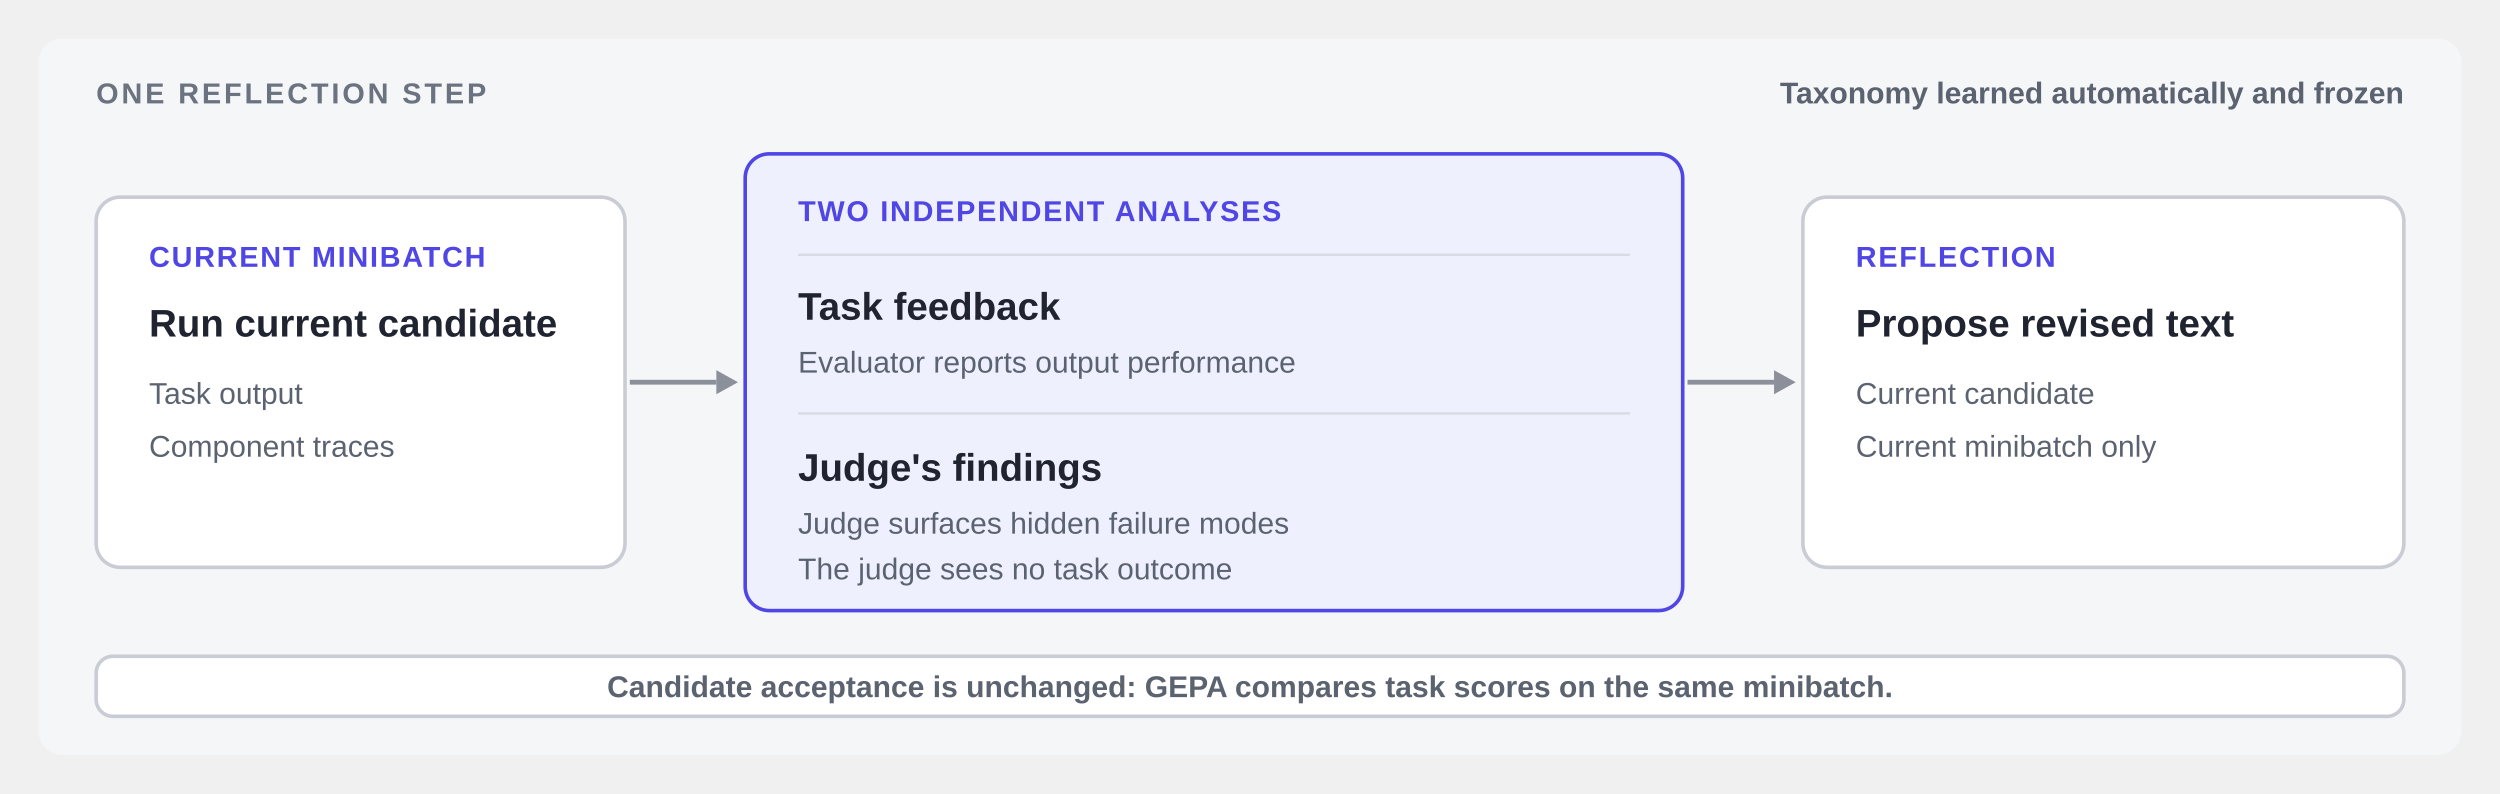
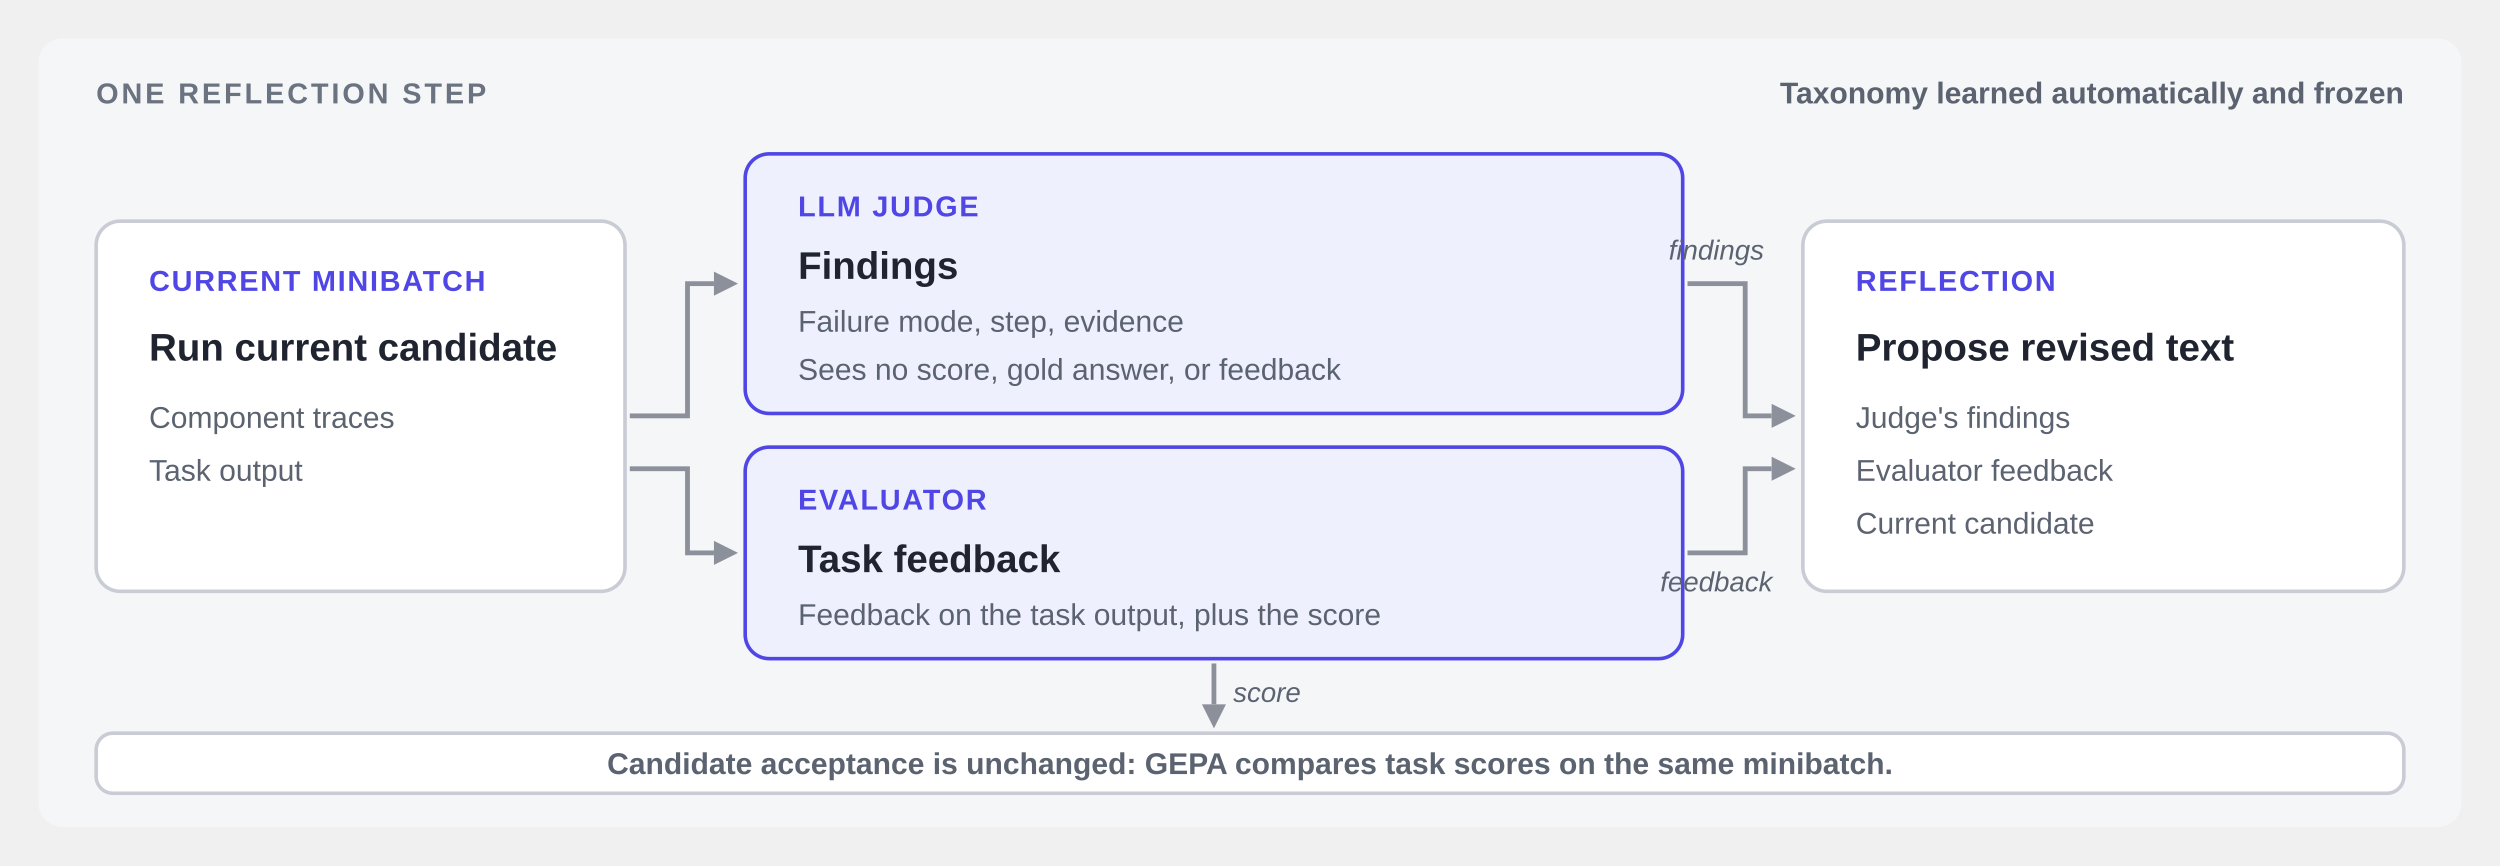
- <svg xmlns="http://www.w3.org/2000/svg" viewBox="0 0 1040 330" width="1040" height="330" font-family="Arial" role="img">
+ <svg xmlns="http://www.w3.org/2000/svg" viewBox="0 0 1040 360" width="1040" height="360" font-family="Arial" role="img">
  <style>
    .band  { fill: #f5f6f8; }
    .card  { fill: #ffffff; stroke: #c9ccd4; stroke-width: 1.5; }
    .input { fill: #eef0fe; stroke: #4F46E5; stroke-width: 1.5; }
-     .rule  { stroke: #d9dbe2; stroke-width: 1; }
    .ln    { stroke: #8b909b; stroke-width: 2; fill: none; }
    .arrow { fill: #8b909b; }
    .phase { fill: #6b7280; font-size: 12px; font-weight: 700; letter-spacing: .1em; }
    .step  { fill: #4F46E5; font-size: 12px; font-weight: 700; letter-spacing: .06em; }
    .ttl   { fill: #1f2430; font-size: 16px; font-weight: 650; }
    .sub   { fill: #5b6270; font-size: 12.5px; }
+     .lbl   { fill: #5b6270; font-size: 11.5px; font-style: italic; }
    .note  { fill: #5b6270; font-size: 12.5px; font-weight: 550; }
    @media (prefers-color-scheme: dark) {
      .band { fill: #191c27; }
      .card { fill: #1c2030; stroke: #3a4055; }
      .input { fill: #23244a; stroke: #8b8bf0; }
-       .rule { stroke: #3a4055; }
      .ln { stroke: #7d8494; }
      .arrow { fill: #7d8494; }
-       .phase, .sub, .note { fill: #a8aebb; }
+       .phase, .sub, .lbl, .note { fill: #a8aebb; }
      .step { fill: #8b8bf0; }
      .ttl { fill: #eef0f4; }
    }
  </style>
-   <rect class="band" x="16" y="16" width="1008" height="298" rx="10" />
+   <rect class="band" x="16" y="16" width="1008" height="328" rx="10" />
  <text class="phase" x="40" y="43">ONE REFLECTION STEP</text>
  <text class="note" x="1000" y="43" text-anchor="end">Taxonomy learned automatically and frozen</text>
-   <rect class="card" x="40" y="82" width="220" height="154" rx="10" />
-   <text class="step" x="62" y="111">CURRENT MINIBATCH</text>
-   <text class="ttl" x="62" y="140">Run current candidate</text>
-   <text class="sub" x="62" y="168">Task output</text>
-   <text class="sub" x="62" y="190">Component traces</text>
-   <rect class="input" x="310" y="64" width="390" height="190" rx="10" />
-   <text class="step" x="332" y="92">TWO INDEPENDENT ANALYSES</text>
-   <line class="rule" x1="332" y1="106" x2="678" y2="106" />
-   <text class="ttl" x="332" y="133">Task feedback</text>
-   <text class="sub" x="332" y="155">Evaluator reports output performance</text>
-   <line class="rule" x1="332" y1="172" x2="678" y2="172" />
-   <text class="ttl" x="332" y="200">Judge's findings</text>
-   <text class="sub" x="332" y="222">Judge surfaces hidden failure modes</text>
-   <text class="sub" x="332" y="241">The judge sees no task outcome</text>
-   <rect class="card" x="750" y="82" width="250" height="154" rx="10" />
-   <text class="step" x="772" y="111">REFLECTION</text>
-   <text class="ttl" x="772" y="140">Propose revised text</text>
-   <text class="sub" x="772" y="168">Current candidate</text>
-   <text class="sub" x="772" y="190">Current minibatch only</text>
-   <line class="ln" x1="262" y1="159" x2="298" y2="159" />
-   <path class="arrow" d="M298,154 L307,159 L298,164 Z" />
-   <line class="ln" x1="702" y1="159" x2="738" y2="159" />
-   <path class="arrow" d="M738,154 L747,159 L738,164 Z" />
-   <rect class="card" x="40" y="273" width="960" height="25" rx="7" />
-   <text class="note" x="520" y="290" text-anchor="middle">Candidate acceptance is unchanged: GEPA compares task scores on the same minibatch.</text>
+   <rect class="card" x="40" y="92" width="220" height="154" rx="10" />
+   <text class="step" x="62" y="121">CURRENT MINIBATCH</text>
+   <text class="ttl" x="62" y="150">Run current candidate</text>
+   <text class="sub" x="62" y="178">Component traces</text>
+   <text class="sub" x="62" y="200">Task output</text>
+   <rect class="input" x="310" y="64" width="390" height="108" rx="10" />
+   <text class="step" x="332" y="90">LLM JUDGE</text>
+   <text class="ttl" x="332" y="116">Findings</text>
+   <text class="sub" x="332" y="138">Failure mode, step, evidence</text>
+   <text class="sub" x="332" y="158">Sees no score, gold answer, or feedback</text>
+   <rect class="input" x="310" y="186" width="390" height="88" rx="10" />
+   <text class="step" x="332" y="212">EVALUATOR</text>
+   <text class="ttl" x="332" y="238">Task feedback</text>
+   <text class="sub" x="332" y="260">Feedback on the task output, plus the score</text>
+   <rect class="card" x="750" y="92" width="250" height="154" rx="10" />
+   <text class="step" x="772" y="121">REFLECTION</text>
+   <text class="ttl" x="772" y="150">Propose revised text</text>
+   <text class="sub" x="772" y="178">Judge's findings</text>
+   <text class="sub" x="772" y="200">Evaluator feedback</text>
+   <text class="sub" x="772" y="222">Current candidate</text>
+   <path class="ln" d="M262,173 H286 V118 H297" />
+   <path class="arrow" d="M297,113 L307,118 L297,123 Z" />
+   <path class="ln" d="M262,195 H286 V230 H297" />
+   <path class="arrow" d="M297,225 L307,230 L297,235 Z" />
+   <path class="ln" d="M702,118 H726 V173 H737" />
+   <path class="arrow" d="M737,168 L747,173 L737,178 Z" />
+   <text class="lbl" x="714" y="108" text-anchor="middle">findings</text>
+   <path class="ln" d="M702,230 H726 V195 H737" />
+   <path class="arrow" d="M737,190 L747,195 L737,200 Z" />
+   <text class="lbl" x="714" y="246" text-anchor="middle">feedback</text>
+   <path class="ln" d="M505,276 V293" />
+   <path class="arrow" d="M500,293 L505,303 L510,293 Z" />
+   <text class="lbl" x="513" y="292">score</text>
+   <rect class="card" x="40" y="305" width="960" height="25" rx="7" />
+   <text class="note" x="520" y="322" text-anchor="middle">Candidate acceptance is unchanged: GEPA compares task scores on the same minibatch.</text>
</svg>
